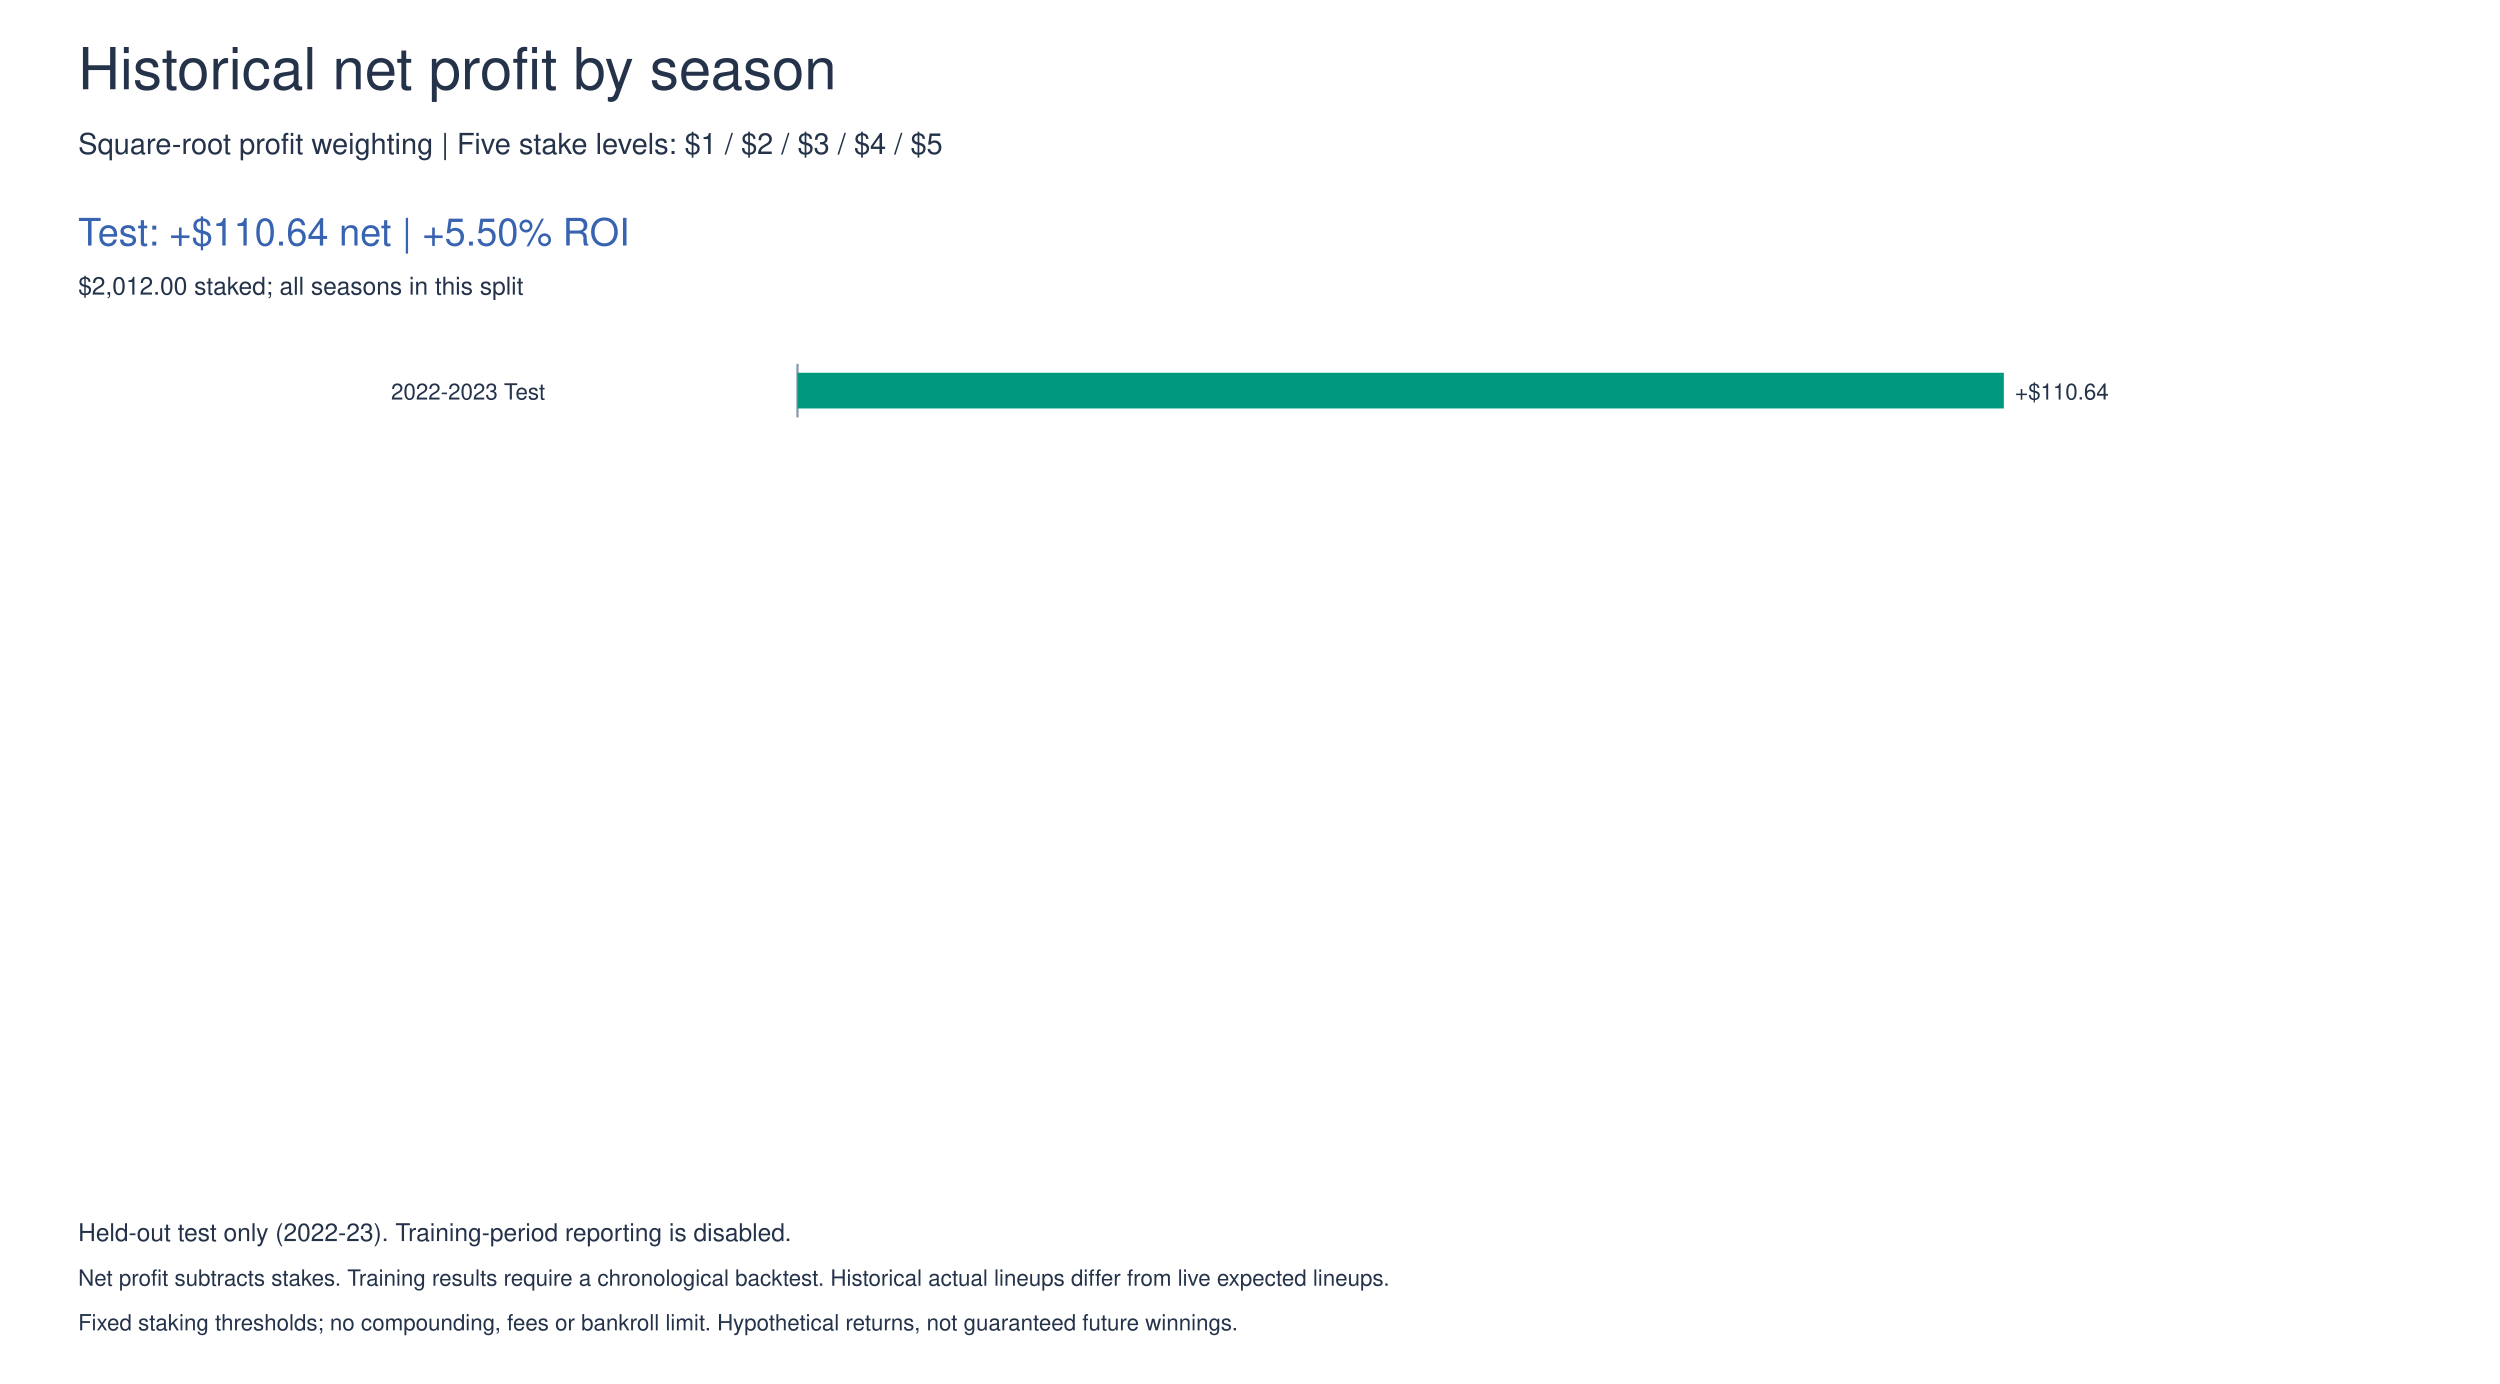
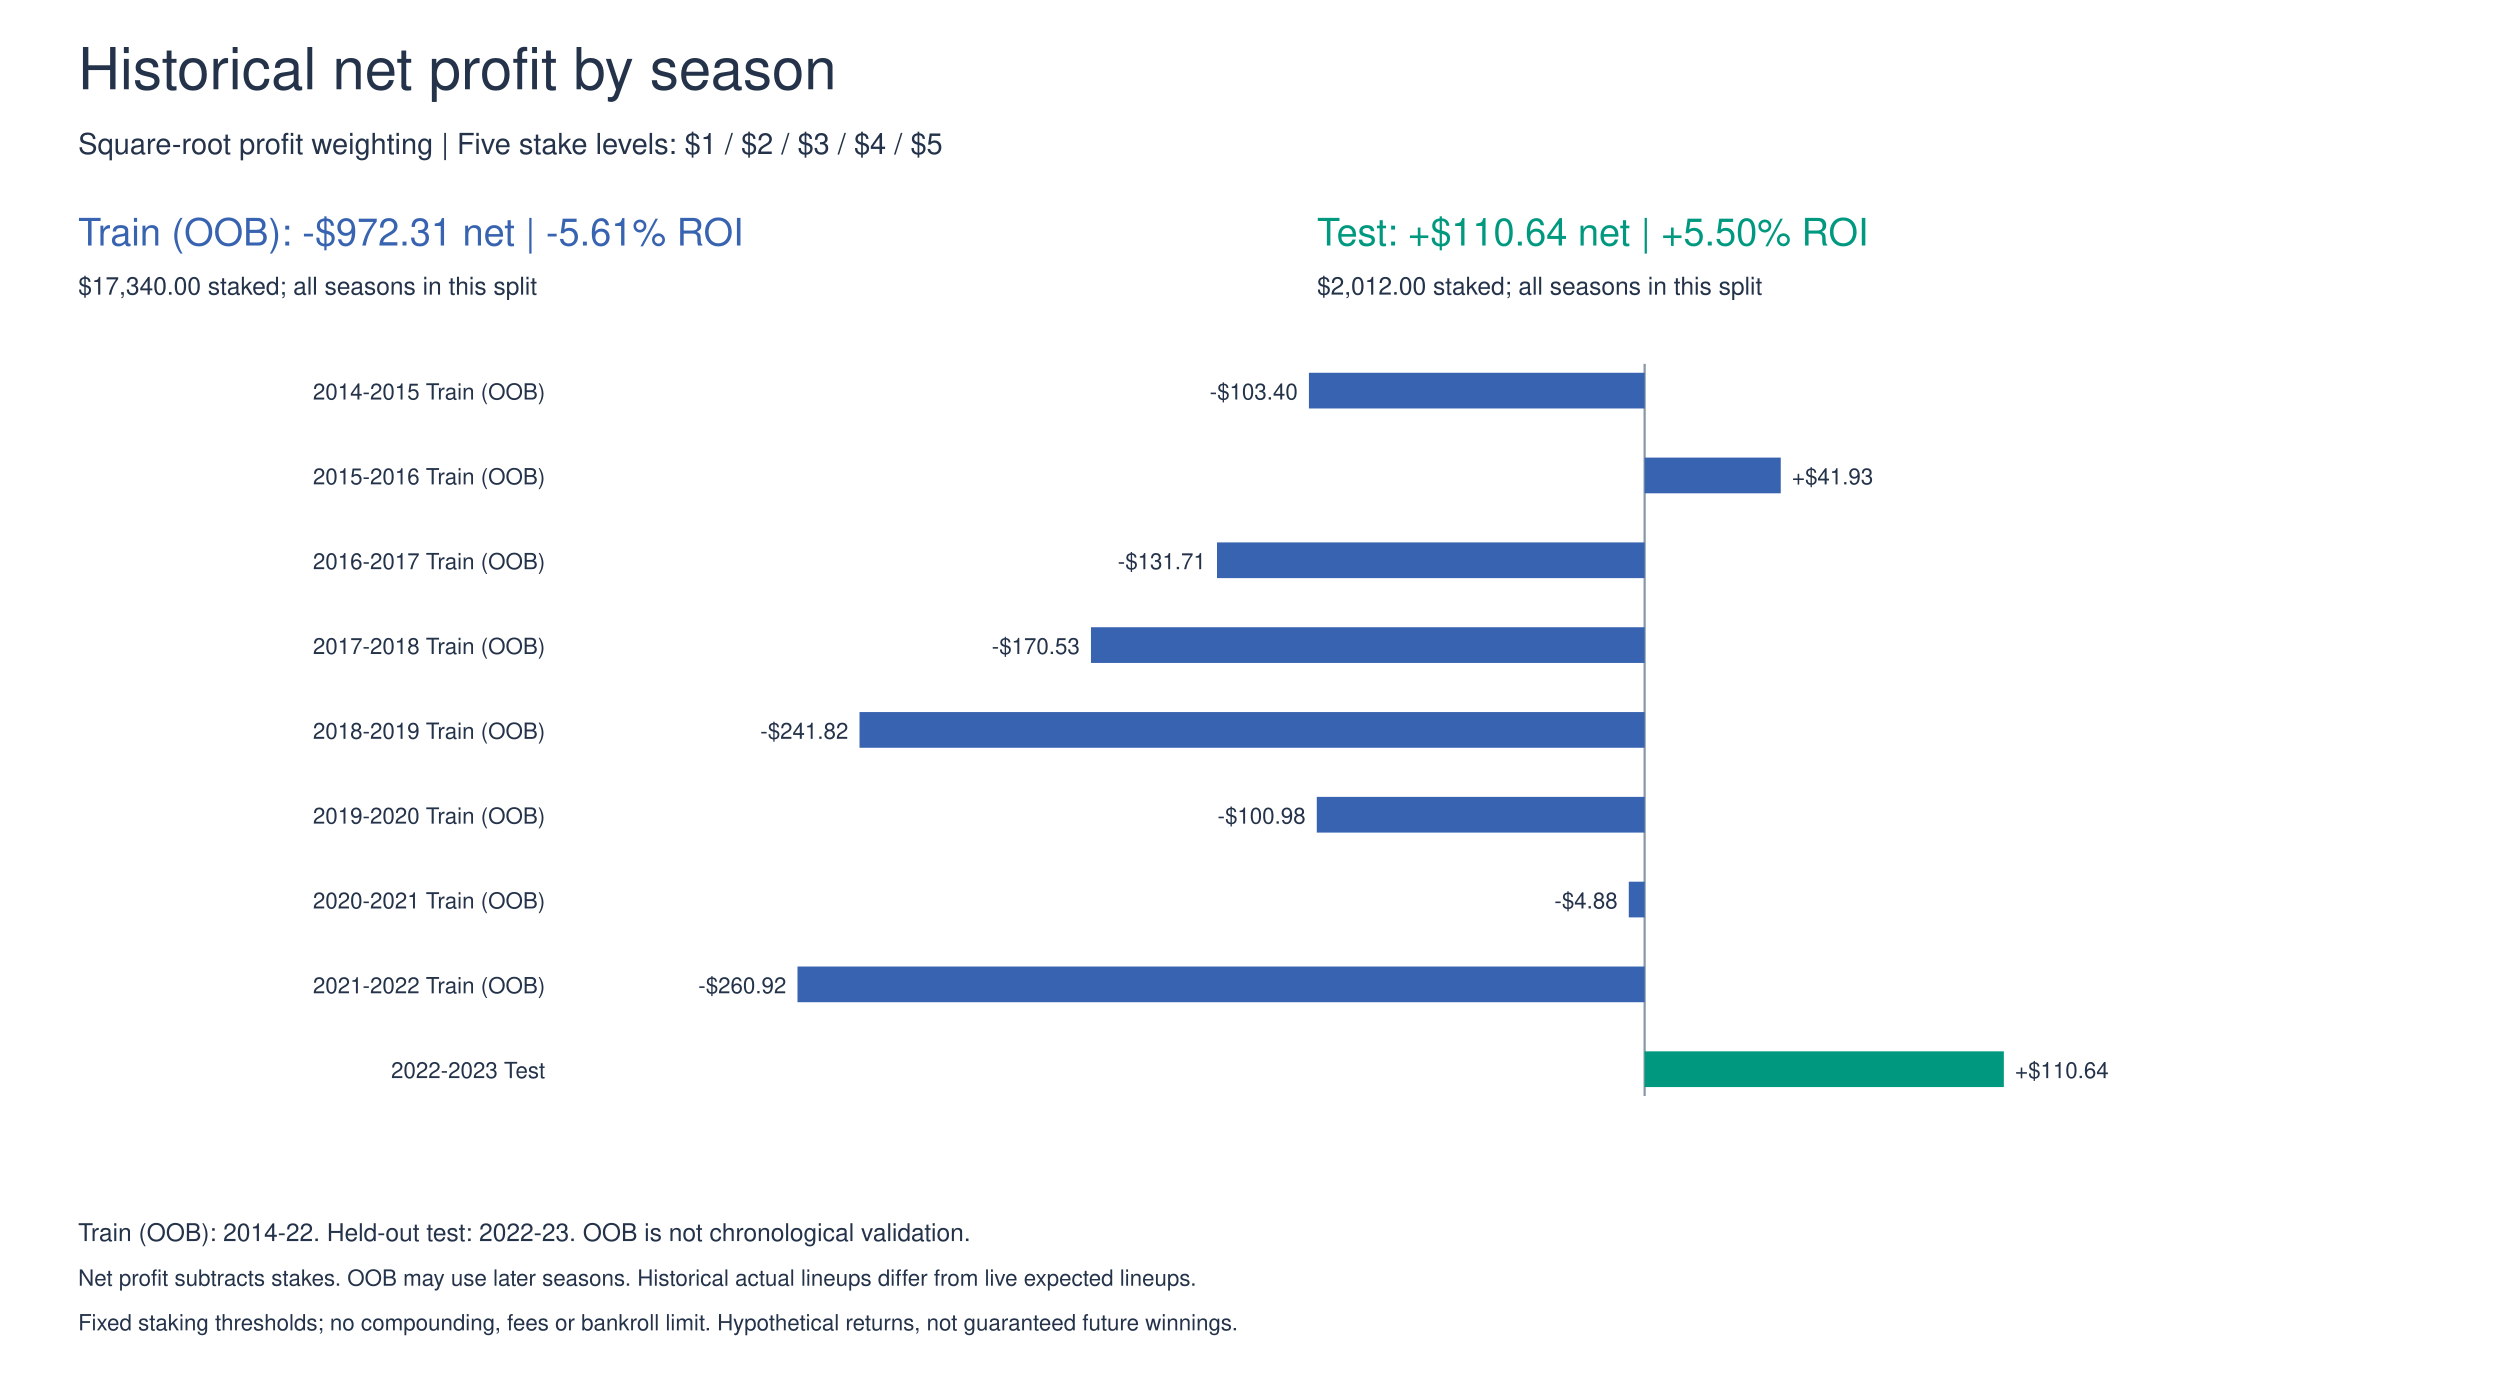
<svg xmlns="http://www.w3.org/2000/svg" width="1120" height="620" preserveAspectRatio="xMinYMin meet" viewBox="0 0 1120 620" version="1.0" fill-rule="evenodd">
  <clipPath id="clip">
    <rect x="0" y="0" width="1120" height="620" />
  </clipPath>
  <g id="group" transform="scale(1,-1) translate(0,-620)" style="clip-path: url(#clip)">
    <g transform="">
      <rect x="0" y="0" width="1120" height="620" style="stroke: none; stroke-linecap: butt; stroke-width: 1; fill: rgb(100%,100%,100%); fill-rule: evenodd;" />
      <text x="35" y="580" style="font-family: Helvetica; font-size: 26px;fill: rgb(14%,20%,29%); stroke:none;" transform="translate(0,1160) scale(1,-1)">Historical net profit by season</text>
      <text x="35" y="551" style="font-family: Helvetica; font-size: 13px;fill: rgb(14%,20%,29%); stroke:none;" transform="translate(0,1102) scale(1,-1)">Square-root profit weighting | Five stake levels: $1 / $2 / $3 / $4 / $5</text>
-       <text x="35" y="510" style="font-family: Helvetica; font-size: 17px;fill: rgb(22%,39%,69%); stroke:none;" transform="translate(0,1020) scale(1,-1)">Test: +$110.64 net | +5.50% ROI</text>
-       <text x="35" y="488" style="font-family: Helvetica; font-size: 11px;fill: rgb(14%,20%,29%); stroke:none;" transform="translate(0,976) scale(1,-1)">$2,012.00 staked; all seasons in this split</text>
-       <path d="M 357.279,457 L 357.279,433 Z" style="stroke: rgb(53%,60%,66%); stroke-linecap: butt; stroke-width: 1;" />
-       <text x="175.18" y="441" style="font-family: Helvetica; font-size: 10px;fill: rgb(14%,20%,29%); stroke:none;" transform="translate(0,882) scale(1,-1)">2022-2023  Test</text>
-       <rect x="357.279" y="437" width="540.441" height="16" style="stroke: none; stroke-linecap: butt; stroke-width: 1; fill: rgb(0%,60%,50%); fill-rule: evenodd;" />
-       <text x="902.721" y="441" style="font-family: Helvetica; font-size: 10px;fill: rgb(14%,20%,29%); stroke:none;" transform="translate(0,882) scale(1,-1)">+$110.64</text>
-       <text x="35" y="64" style="font-family: Helvetica; font-size: 11px;fill: rgb(14%,20%,29%); stroke:none;" transform="translate(0,128) scale(1,-1)">Held-out test only (2022-23). Training-period reporting is disabled.</text>
-       <text x="35" y="44" style="font-family: Helvetica; font-size: 10px;fill: rgb(14%,20%,29%); stroke:none;" transform="translate(0,88) scale(1,-1)">Net profit subtracts stakes. Training results require a chronological backtest. Historical actual lineups differ from live expected lineups.</text>
+       <text x="35" y="510" style="font-family: Helvetica; font-size: 17px;fill: rgb(22%,39%,69%); stroke:none;" transform="translate(0,1020) scale(1,-1)">Train (OOB): -$972.31 net | -5.61% ROI</text>
+       <text x="35" y="488" style="font-family: Helvetica; font-size: 11px;fill: rgb(14%,20%,29%); stroke:none;" transform="translate(0,976) scale(1,-1)">$17,340.00 staked; all seasons in this split</text>
+       <text x="590" y="510" style="font-family: Helvetica; font-size: 17px;fill: rgb(0%,60%,50%); stroke:none;" transform="translate(0,1020) scale(1,-1)">Test: +$110.64 net | +5.50% ROI</text>
+       <text x="590" y="488" style="font-family: Helvetica; font-size: 11px;fill: rgb(14%,20%,29%); stroke:none;" transform="translate(0,976) scale(1,-1)">$2,012.00 staked; all seasons in this split</text>
+       <path d="M 736.793,457 L 736.793,129 Z" style="stroke: rgb(53%,60%,66%); stroke-linecap: butt; stroke-width: 1;" />
+       <text x="140.18" y="441" style="font-family: Helvetica; font-size: 10px;fill: rgb(14%,20%,29%); stroke:none;" transform="translate(0,882) scale(1,-1)">2014-2015  Train (OOB)</text>
+       <rect x="586.395" y="437" width="150.397" height="16" style="stroke: none; stroke-linecap: butt; stroke-width: 1; fill: rgb(22%,39%,69%); fill-rule: evenodd;" />
+       <text x="541.925" y="441" style="font-family: Helvetica; font-size: 10px;fill: rgb(14%,20%,29%); stroke:none;" transform="translate(0,882) scale(1,-1)">-$103.40</text>
+       <text x="140.18" y="403" style="font-family: Helvetica; font-size: 10px;fill: rgb(14%,20%,29%); stroke:none;" transform="translate(0,806) scale(1,-1)">2015-2016  Train (OOB)</text>
+       <rect x="736.793" y="399" width="60.988" height="16" style="stroke: none; stroke-linecap: butt; stroke-width: 1; fill: rgb(22%,39%,69%); fill-rule: evenodd;" />
+       <text x="802.781" y="403" style="font-family: Helvetica; font-size: 10px;fill: rgb(14%,20%,29%); stroke:none;" transform="translate(0,806) scale(1,-1)">+$41.93</text>
+       <text x="140.18" y="365" style="font-family: Helvetica; font-size: 10px;fill: rgb(14%,20%,29%); stroke:none;" transform="translate(0,730) scale(1,-1)">2016-2017  Train (OOB)</text>
+       <rect x="545.218" y="361" width="191.575" height="16" style="stroke: none; stroke-linecap: butt; stroke-width: 1; fill: rgb(22%,39%,69%); fill-rule: evenodd;" />
+       <text x="500.748" y="365" style="font-family: Helvetica; font-size: 10px;fill: rgb(14%,20%,29%); stroke:none;" transform="translate(0,730) scale(1,-1)">-$131.71</text>
+       <text x="140.18" y="327" style="font-family: Helvetica; font-size: 10px;fill: rgb(14%,20%,29%); stroke:none;" transform="translate(0,654) scale(1,-1)">2017-2018  Train (OOB)</text>
+       <rect x="488.753" y="323" width="248.039" height="16" style="stroke: none; stroke-linecap: butt; stroke-width: 1; fill: rgb(22%,39%,69%); fill-rule: evenodd;" />
+       <text x="444.283" y="327" style="font-family: Helvetica; font-size: 10px;fill: rgb(14%,20%,29%); stroke:none;" transform="translate(0,654) scale(1,-1)">-$170.53</text>
+       <text x="140.18" y="289" style="font-family: Helvetica; font-size: 10px;fill: rgb(14%,20%,29%); stroke:none;" transform="translate(0,578) scale(1,-1)">2018-2019  Train (OOB)</text>
+       <rect x="385.061" y="285" width="351.732" height="16" style="stroke: none; stroke-linecap: butt; stroke-width: 1; fill: rgb(22%,39%,69%); fill-rule: evenodd;" />
+       <text x="340.591" y="289" style="font-family: Helvetica; font-size: 10px;fill: rgb(14%,20%,29%); stroke:none;" transform="translate(0,578) scale(1,-1)">-$241.82</text>
+       <text x="140.18" y="251" style="font-family: Helvetica; font-size: 10px;fill: rgb(14%,20%,29%); stroke:none;" transform="translate(0,502) scale(1,-1)">2019-2020  Train (OOB)</text>
+       <rect x="589.915" y="247" width="146.877" height="16" style="stroke: none; stroke-linecap: butt; stroke-width: 1; fill: rgb(22%,39%,69%); fill-rule: evenodd;" />
+       <text x="545.445" y="251" style="font-family: Helvetica; font-size: 10px;fill: rgb(14%,20%,29%); stroke:none;" transform="translate(0,502) scale(1,-1)">-$100.98</text>
+       <text x="140.18" y="213" style="font-family: Helvetica; font-size: 10px;fill: rgb(14%,20%,29%); stroke:none;" transform="translate(0,426) scale(1,-1)">2020-2021  Train (OOB)</text>
+       <rect x="729.695" y="209" width="7.098" height="16" style="stroke: none; stroke-linecap: butt; stroke-width: 1; fill: rgb(22%,39%,69%); fill-rule: evenodd;" />
+       <text x="696.345" y="213" style="font-family: Helvetica; font-size: 10px;fill: rgb(14%,20%,29%); stroke:none;" transform="translate(0,426) scale(1,-1)">-$4.88</text>
+       <text x="140.18" y="175" style="font-family: Helvetica; font-size: 10px;fill: rgb(14%,20%,29%); stroke:none;" transform="translate(0,350) scale(1,-1)">2021-2022  Train (OOB)</text>
+       <rect x="357.279" y="171" width="379.513" height="16" style="stroke: none; stroke-linecap: butt; stroke-width: 1; fill: rgb(22%,39%,69%); fill-rule: evenodd;" />
+       <text x="312.809" y="175" style="font-family: Helvetica; font-size: 10px;fill: rgb(14%,20%,29%); stroke:none;" transform="translate(0,350) scale(1,-1)">-$260.92</text>
+       <text x="175.18" y="137" style="font-family: Helvetica; font-size: 10px;fill: rgb(14%,20%,29%); stroke:none;" transform="translate(0,274) scale(1,-1)">2022-2023  Test</text>
+       <rect x="736.793" y="133" width="160.928" height="16" style="stroke: none; stroke-linecap: butt; stroke-width: 1; fill: rgb(0%,60%,50%); fill-rule: evenodd;" />
+       <text x="902.721" y="137" style="font-family: Helvetica; font-size: 10px;fill: rgb(14%,20%,29%); stroke:none;" transform="translate(0,274) scale(1,-1)">+$110.64</text>
+       <text x="35" y="64" style="font-family: Helvetica; font-size: 11px;fill: rgb(14%,20%,29%); stroke:none;" transform="translate(0,128) scale(1,-1)">Train (OOB): 2014-22. Held-out test: 2022-23. OOB is not chronological validation.</text>
+       <text x="35" y="44" style="font-family: Helvetica; font-size: 10px;fill: rgb(14%,20%,29%); stroke:none;" transform="translate(0,88) scale(1,-1)">Net profit subtracts stakes. OOB may use later seasons. Historical actual lineups differ from live expected lineups.</text>
      <text x="35" y="24" style="font-family: Helvetica; font-size: 10px;fill: rgb(14%,20%,29%); stroke:none;" transform="translate(0,48) scale(1,-1)">Fixed staking thresholds; no compounding, fees or bankroll limit. Hypothetical returns, not guaranteed future winnings.</text>
    </g>
  </g>
</svg>
